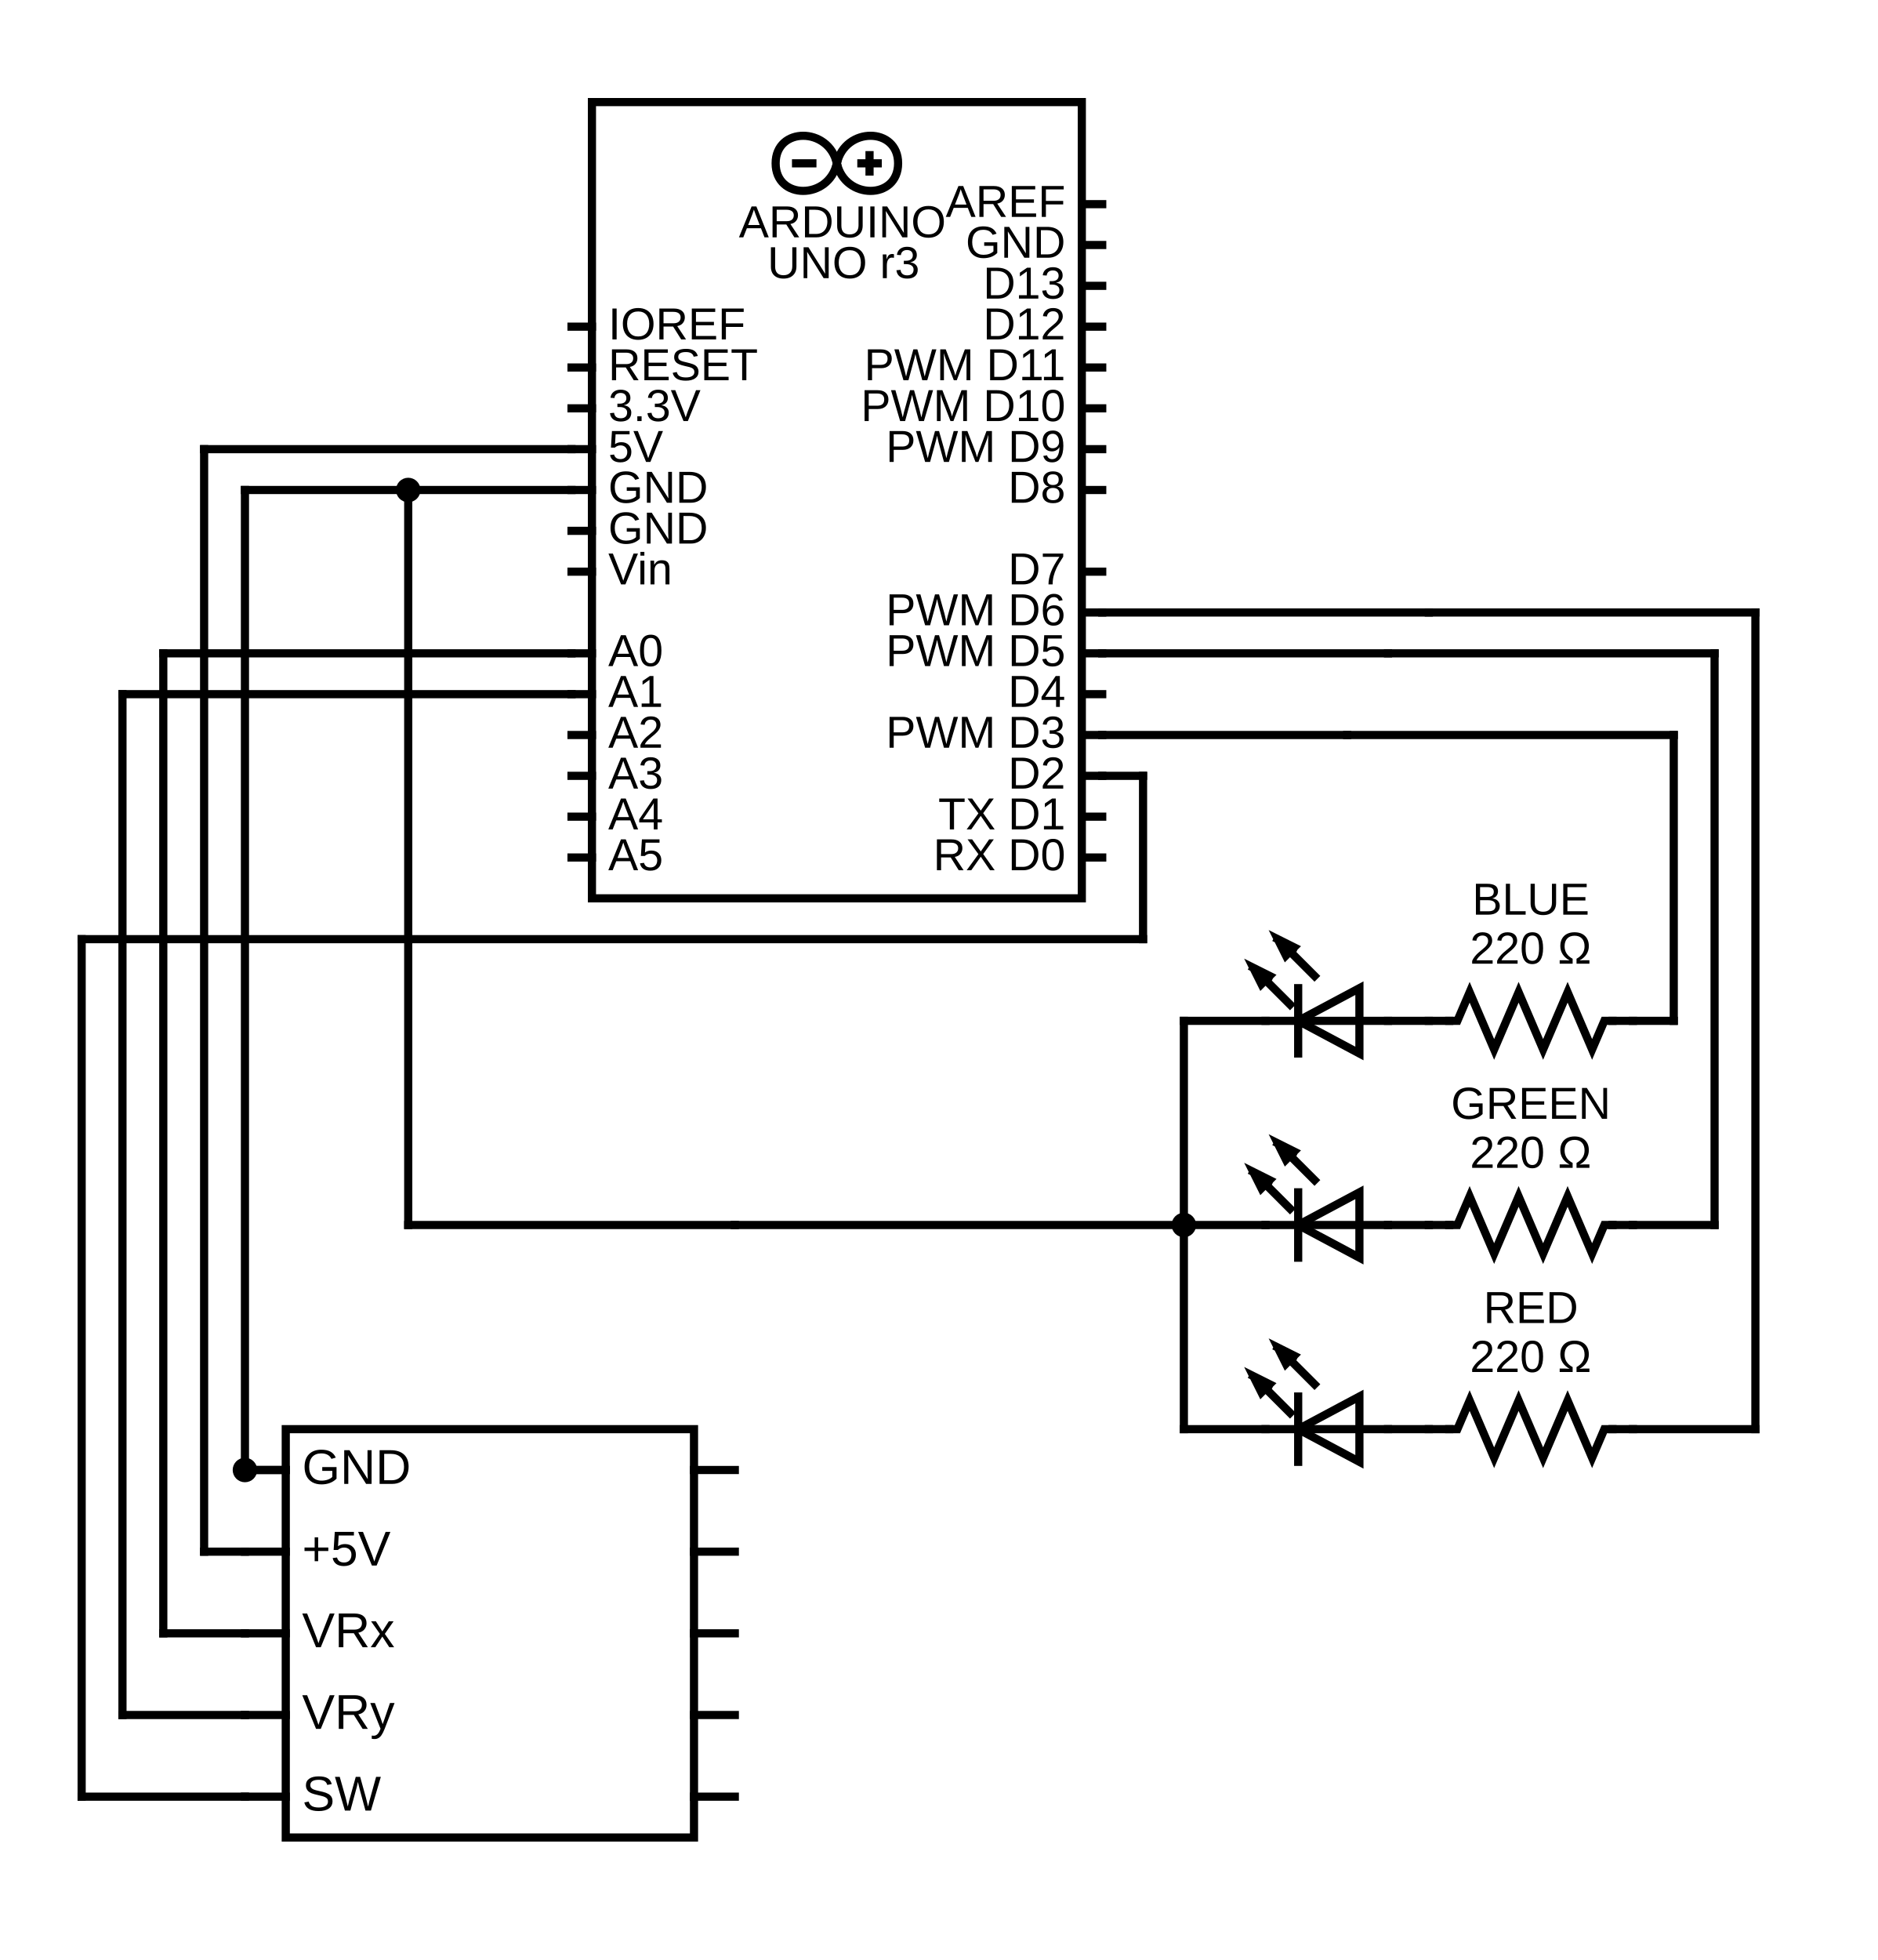
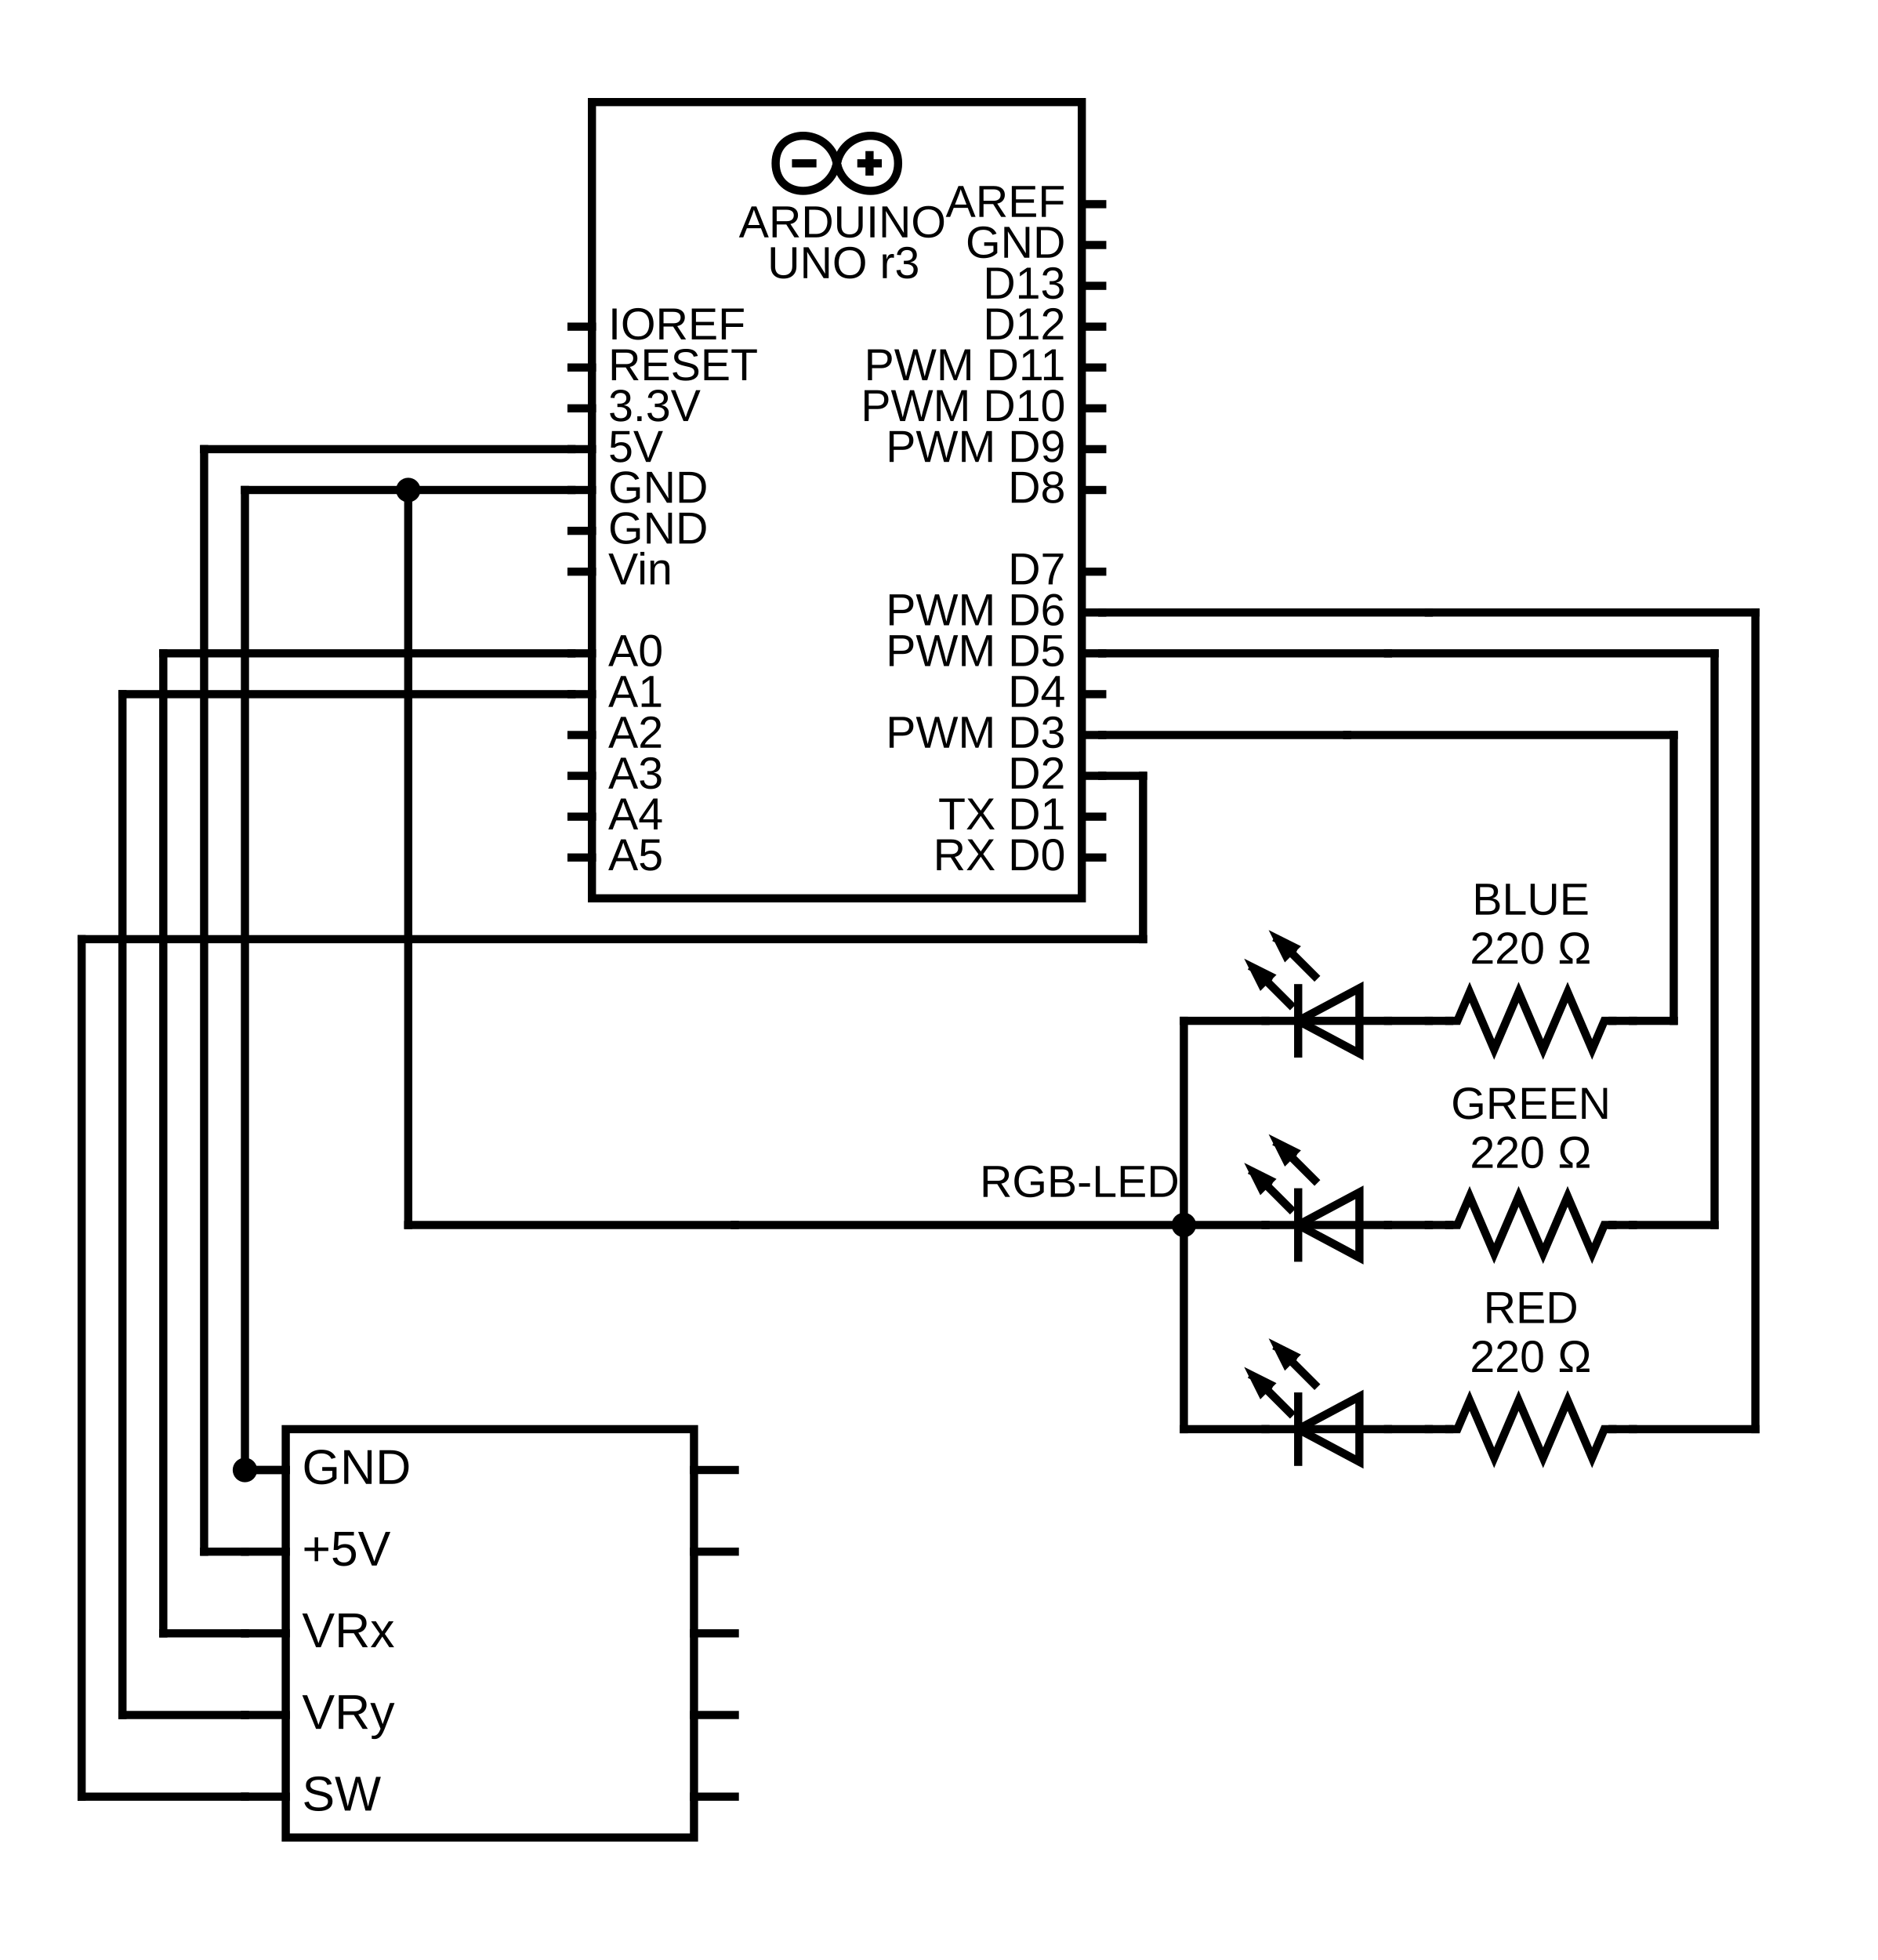
<svg xmlns="http://www.w3.org/2000/svg" version="1.1" width="460" height="480">
+   <text x="240" y="290" style="font-family:Arial;font-size:11px;text-anchor:start" dominant-baseline="middle" transform="rotate(0, 240, 290)">RGB-LED</text>
  <line x1="100" y1="300" x2="180" y2="300" style="stroke:rgb(0, 0, 0);stroke-linecap:square;stroke-width:2" />
  <line x1="350" y1="150" x2="430" y2="150" style="stroke:rgb(0, 0, 0);stroke-linecap:square;stroke-width:2" />
  <line x1="340" y1="160" x2="420" y2="160" style="stroke:rgb(0, 0, 0);stroke-linecap:square;stroke-width:2" />
  <line x1="330" y1="180" x2="410" y2="180" style="stroke:rgb(0, 0, 0);stroke-linecap:square;stroke-width:2" />
  <line x1="400" y1="350" x2="430" y2="350" style="stroke:rgb(0, 0, 0);stroke-linecap:square;stroke-width:2" />
  <line x1="430" y1="150" x2="430" y2="350" style="stroke:rgb(0, 0, 0);stroke-linecap:square;stroke-width:2" />
  <line x1="400" y1="300" x2="420" y2="300" style="stroke:rgb(0, 0, 0);stroke-linecap:square;stroke-width:2" />
  <line x1="420" y1="160" x2="420" y2="300" style="stroke:rgb(0, 0, 0);stroke-linecap:square;stroke-width:2" />
  <line x1="270" y1="150" x2="350" y2="150" style="stroke:rgb(0, 0, 0);stroke-linecap:square;stroke-width:2" />
  <line x1="270" y1="160" x2="340" y2="160" style="stroke:rgb(0, 0, 0);stroke-linecap:square;stroke-width:2" />
  <line x1="410" y1="180" x2="410" y2="250" style="stroke:rgb(0, 0, 0);stroke-linecap:square;stroke-width:2" />
  <line x1="400" y1="250" x2="410" y2="250" style="stroke:rgb(0, 0, 0);stroke-linecap:square;stroke-width:2" />
  <line x1="270" y1="180" x2="330" y2="180" style="stroke:rgb(0, 0, 0);stroke-linecap:square;stroke-width:2" />
  <line x1="340" y1="350" x2="350" y2="350" style="stroke:rgb(0, 0, 0);stroke-linecap:square;stroke-width:2" />
  <line x1="340" y1="300" x2="350" y2="300" style="stroke:rgb(0, 0, 0);stroke-linecap:square;stroke-width:2" />
  <line x1="340" y1="250" x2="350" y2="250" style="stroke:rgb(0, 0, 0);stroke-linecap:square;stroke-width:2" />
  <line x1="350" y1="350" x2="355" y2="350" style="stroke:rgb(0, 0, 0);stroke-linecap:square;stroke-width:2" />
  <line x1="395" y1="350" x2="400" y2="350" style="stroke:rgb(0, 0, 0);stroke-linecap:square;stroke-width:2" />
  <path d="M 355,350 L 357,350 L 360,343 L 366,357 L 372,343 L 378,357 L 384,343 L 390,357 L 393,350 L 395,350" style="fill-opacity:0;fill:rgb(0, 0, 0);stroke:rgb(0, 0, 0);stroke-linecap:square;stroke-width:2" />
  <text x="375" y="336" style="font-family:Arial;font-size:11px;text-anchor:middle" dominant-baseline="baseline" transform="rotate(0, 375, 336)">220 Ω</text>
  <text x="375" y="324" style="font-family:Arial;font-size:11px;text-anchor:middle" dominant-baseline="baseline" transform="rotate(0, 375, 324)">RED</text>
  <line x1="350" y1="300" x2="355" y2="300" style="stroke:rgb(0, 0, 0);stroke-linecap:square;stroke-width:2" />
  <line x1="395" y1="300" x2="400" y2="300" style="stroke:rgb(0, 0, 0);stroke-linecap:square;stroke-width:2" />
  <path d="M 355,300 L 357,300 L 360,293 L 366,307 L 372,293 L 378,307 L 384,293 L 390,307 L 393,300 L 395,300" style="fill-opacity:0;fill:rgb(0, 0, 0);stroke:rgb(0, 0, 0);stroke-linecap:square;stroke-width:2" />
  <text x="375" y="286" style="font-family:Arial;font-size:11px;text-anchor:middle" dominant-baseline="baseline" transform="rotate(0, 375, 286)">220 Ω</text>
  <text x="375" y="274" style="font-family:Arial;font-size:11px;text-anchor:middle" dominant-baseline="baseline" transform="rotate(0, 375, 274)">GREEN</text>
  <line x1="350" y1="250" x2="355" y2="250" style="stroke:rgb(0, 0, 0);stroke-linecap:square;stroke-width:2" />
  <line x1="395" y1="250" x2="400" y2="250" style="stroke:rgb(0, 0, 0);stroke-linecap:square;stroke-width:2" />
  <path d="M 355,250 L 357,250 L 360,243 L 366,257 L 372,243 L 378,257 L 384,243 L 390,257 L 393,250 L 395,250" style="fill-opacity:0;fill:rgb(0, 0, 0);stroke:rgb(0, 0, 0);stroke-linecap:square;stroke-width:2" />
  <text x="375" y="236" style="font-family:Arial;font-size:11px;text-anchor:middle" dominant-baseline="baseline" transform="rotate(0, 375, 236)">220 Ω</text>
  <text x="375" y="224" style="font-family:Arial;font-size:11px;text-anchor:middle" dominant-baseline="baseline" transform="rotate(0, 375, 224)">BLUE</text>
  <line x1="100" y1="120" x2="100" y2="300" style="stroke:rgb(0, 0, 0);stroke-linecap:square;stroke-width:2" />
  <line x1="180" y1="300" x2="290" y2="300" style="stroke:rgb(0, 0, 0);stroke-linecap:square;stroke-width:2" />
  <line x1="290" y1="250" x2="290" y2="350" style="stroke:rgb(0, 0, 0);stroke-linecap:square;stroke-width:2" />
  <line x1="290" y1="250" x2="310" y2="250" style="stroke:rgb(0, 0, 0);stroke-linecap:square;stroke-width:2" />
  <line x1="290" y1="300" x2="310" y2="300" style="stroke:rgb(0, 0, 0);stroke-linecap:square;stroke-width:2" />
  <line x1="290" y1="350" x2="310" y2="350" style="stroke:rgb(0, 0, 0);stroke-linecap:square;stroke-width:2" />
  <line x1="340" y1="350" x2="310" y2="350" style="stroke:rgb(0, 0, 0);stroke-linecap:square;stroke-width:2" />
  <path d="M 318,350 M 318,342 L 318,358 M 318,350 L 333,358 L 333,342 L 318,350" style="fill-opacity:0;fill:rgb(0, 0, 0);stroke:rgb(0, 0, 0);stroke-linecap:square;stroke-width:2" />
  <path d="M 320,350 M 322,339 L 314,331 M 313,330 L 317,332 L 315,334 L 313,330 L 317,332" style="fill-opacity:0;fill:rgb(0, 0, 0);stroke:rgb(0, 0, 0);stroke-linecap:square;stroke-width:2" />
  <path d="M 320,350 M 316,346 L 308,338 M 307,337 L 311,339 L 309,341 L 307,337 L 311,339" style="fill-opacity:0;fill:rgb(0, 0, 0);stroke:rgb(0, 0, 0);stroke-linecap:square;stroke-width:2" />
  <line x1="340" y1="300" x2="310" y2="300" style="stroke:rgb(0, 0, 0);stroke-linecap:square;stroke-width:2" />
  <path d="M 318,300 M 318,292 L 318,308 M 318,300 L 333,308 L 333,292 L 318,300" style="fill-opacity:0;fill:rgb(0, 0, 0);stroke:rgb(0, 0, 0);stroke-linecap:square;stroke-width:2" />
  <path d="M 320,300 M 322,289 L 314,281 M 313,280 L 317,282 L 315,284 L 313,280 L 317,282" style="fill-opacity:0;fill:rgb(0, 0, 0);stroke:rgb(0, 0, 0);stroke-linecap:square;stroke-width:2" />
  <path d="M 320,300 M 316,296 L 308,288 M 307,287 L 311,289 L 309,291 L 307,287 L 311,289" style="fill-opacity:0;fill:rgb(0, 0, 0);stroke:rgb(0, 0, 0);stroke-linecap:square;stroke-width:2" />
  <line x1="340" y1="250" x2="310" y2="250" style="stroke:rgb(0, 0, 0);stroke-linecap:square;stroke-width:2" />
  <path d="M 318,250 M 318,242 L 318,258 M 318,250 L 333,258 L 333,242 L 318,250" style="fill-opacity:0;fill:rgb(0, 0, 0);stroke:rgb(0, 0, 0);stroke-linecap:square;stroke-width:2" />
  <path d="M 320,250 M 322,239 L 314,231 M 313,230 L 317,232 L 315,234 L 313,230 L 317,232" style="fill-opacity:0;fill:rgb(0, 0, 0);stroke:rgb(0, 0, 0);stroke-linecap:square;stroke-width:2" />
  <path d="M 320,250 M 316,246 L 308,238 M 307,237 L 311,239 L 309,241 L 307,237 L 311,239" style="fill-opacity:0;fill:rgb(0, 0, 0);stroke:rgb(0, 0, 0);stroke-linecap:square;stroke-width:2" />
  <line x1="280" y1="190" x2="280" y2="230" style="stroke:rgb(0, 0, 0);stroke-linecap:square;stroke-width:2" />
  <line x1="270" y1="190" x2="280" y2="190" style="stroke:rgb(0, 0, 0);stroke-linecap:square;stroke-width:2" />
  <line x1="20" y1="230" x2="280" y2="230" style="stroke:rgb(0, 0, 0);stroke-linecap:square;stroke-width:2" />
  <line x1="20" y1="230" x2="20" y2="440" style="stroke:rgb(0, 0, 0);stroke-linecap:square;stroke-width:2" />
  <line x1="20" y1="440" x2="60" y2="440" style="stroke:rgb(0, 0, 0);stroke-linecap:square;stroke-width:2" />
  <line x1="60" y1="120" x2="60" y2="360" style="stroke:rgb(0, 0, 0);stroke-linecap:square;stroke-width:2" />
  <line x1="30" y1="170" x2="140" y2="170" style="stroke:rgb(0, 0, 0);stroke-linecap:square;stroke-width:2" />
  <line x1="30" y1="170" x2="30" y2="420" style="stroke:rgb(0, 0, 0);stroke-linecap:square;stroke-width:2" />
  <line x1="30" y1="420" x2="60" y2="420" style="stroke:rgb(0, 0, 0);stroke-linecap:square;stroke-width:2" />
  <line x1="40" y1="160" x2="140" y2="160" style="stroke:rgb(0, 0, 0);stroke-linecap:square;stroke-width:2" />
  <line x1="40" y1="160" x2="40" y2="400" style="stroke:rgb(0, 0, 0);stroke-linecap:square;stroke-width:2" />
  <line x1="40" y1="400" x2="60" y2="400" style="stroke:rgb(0, 0, 0);stroke-linecap:square;stroke-width:2" />
  <line x1="50" y1="380" x2="60" y2="380" style="stroke:rgb(0, 0, 0);stroke-linecap:square;stroke-width:2" />
  <line x1="50" y1="110" x2="50" y2="380" style="stroke:rgb(0, 0, 0);stroke-linecap:square;stroke-width:2" />
  <line x1="50" y1="110" x2="140" y2="110" style="stroke:rgb(0, 0, 0);stroke-linecap:square;stroke-width:2" />
  <line x1="60" y1="360" x2="70" y2="360" style="stroke:rgb(0, 0, 0);stroke-linecap:square;stroke-width:2" />
  <line x1="60" y1="120" x2="140" y2="120" style="stroke:rgb(0, 0, 0);stroke-linecap:square;stroke-width:2" />
  <rect x="70" y="350" width="100" height="100" style="fill-opacity:0;fill:rgb(0, 0, 0);stroke:rgb(0, 0, 0);stroke-width:2" />
  <line x1="60" y1="360" x2="70" y2="360" style="stroke:rgb(0, 0, 0);stroke-linecap:square;stroke-width:2" />
  <line x1="60" y1="380" x2="70" y2="380" style="stroke:rgb(0, 0, 0);stroke-linecap:square;stroke-width:2" />
  <line x1="170" y1="360" x2="180" y2="360" style="stroke:rgb(0, 0, 0);stroke-linecap:square;stroke-width:2" />
  <line x1="170" y1="380" x2="180" y2="380" style="stroke:rgb(0, 0, 0);stroke-linecap:square;stroke-width:2" />
  <text x="74" y="360" style="font-family:Arial;font-size:12px;text-anchor:start" dominant-baseline="middle" transform="rotate(0, 74, 360)">GND</text>
  <text x="74" y="380" style="font-family:Arial;font-size:12px;text-anchor:start" dominant-baseline="middle" transform="rotate(0, 74, 380)">+5V</text>
  <text x="166" y="360" style="font-family:Arial;font-size:12px;text-anchor:end" dominant-baseline="middle" transform="rotate(0, 166, 360)" />
  <text x="166" y="380" style="font-family:Arial;font-size:12px;text-anchor:end" dominant-baseline="middle" transform="rotate(0, 166, 380)" />
  <line x1="60" y1="400" x2="70" y2="400" style="stroke:rgb(0, 0, 0);stroke-linecap:square;stroke-width:2" />
  <line x1="170" y1="400" x2="180" y2="400" style="stroke:rgb(0, 0, 0);stroke-linecap:square;stroke-width:2" />
  <text x="74" y="400" style="font-family:Arial;font-size:12px;text-anchor:start" dominant-baseline="middle" transform="rotate(0, 74, 400)">VRx</text>
  <text x="166" y="400" style="font-family:Arial;font-size:12px;text-anchor:end" dominant-baseline="middle" transform="rotate(0, 166, 400)" />
  <line x1="60" y1="420" x2="70" y2="420" style="stroke:rgb(0, 0, 0);stroke-linecap:square;stroke-width:2" />
  <line x1="170" y1="420" x2="180" y2="420" style="stroke:rgb(0, 0, 0);stroke-linecap:square;stroke-width:2" />
  <text x="74" y="420" style="font-family:Arial;font-size:12px;text-anchor:start" dominant-baseline="middle" transform="rotate(0, 74, 420)">VRy</text>
  <text x="166" y="420" style="font-family:Arial;font-size:12px;text-anchor:end" dominant-baseline="middle" transform="rotate(0, 166, 420)" />
  <line x1="60" y1="440" x2="70" y2="440" style="stroke:rgb(0, 0, 0);stroke-linecap:square;stroke-width:2" />
  <line x1="170" y1="440" x2="180" y2="440" style="stroke:rgb(0, 0, 0);stroke-linecap:square;stroke-width:2" />
  <text x="74" y="440" style="font-family:Arial;font-size:12px;text-anchor:start" dominant-baseline="middle" transform="rotate(0, 74, 440)">SW</text>
  <text x="166" y="440" style="font-family:Arial;font-size:12px;text-anchor:end" dominant-baseline="middle" transform="rotate(0, 166, 440)" />
  <rect x="145" y="25" width="120" height="195" style="fill-opacity:0;fill:rgb(0, 0, 0);stroke:rgb(0, 0, 0);stroke-width:2" />
  <text x="181" y="55" style="font-family:Arial;font-size:11px;text-anchor:start" dominant-baseline="middle" transform="rotate(0, 181, 55)">ARDUINO</text>
  <text x="188" y="65" style="font-family:Arial;font-size:11px;text-anchor:start" dominant-baseline="middle" transform="rotate(0, 188, 65)">UNO r3</text>
  <line x1="140" y1="80" x2="145" y2="80" style="stroke:rgb(0, 0, 0);stroke-linecap:square;stroke-width:2" />
  <line x1="140" y1="90" x2="145" y2="90" style="stroke:rgb(0, 0, 0);stroke-linecap:square;stroke-width:2" />
  <line x1="140" y1="100" x2="145" y2="100" style="stroke:rgb(0, 0, 0);stroke-linecap:square;stroke-width:2" />
  <line x1="140" y1="110" x2="145" y2="110" style="stroke:rgb(0, 0, 0);stroke-linecap:square;stroke-width:2" />
  <line x1="140" y1="120" x2="145" y2="120" style="stroke:rgb(0, 0, 0);stroke-linecap:square;stroke-width:2" />
  <line x1="140" y1="130" x2="145" y2="130" style="stroke:rgb(0, 0, 0);stroke-linecap:square;stroke-width:2" />
  <line x1="140" y1="140" x2="145" y2="140" style="stroke:rgb(0, 0, 0);stroke-linecap:square;stroke-width:2" />
  <line x1="140" y1="160" x2="145" y2="160" style="stroke:rgb(0, 0, 0);stroke-linecap:square;stroke-width:2" />
  <line x1="140" y1="170" x2="145" y2="170" style="stroke:rgb(0, 0, 0);stroke-linecap:square;stroke-width:2" />
  <line x1="140" y1="180" x2="145" y2="180" style="stroke:rgb(0, 0, 0);stroke-linecap:square;stroke-width:2" />
  <line x1="140" y1="190" x2="145" y2="190" style="stroke:rgb(0, 0, 0);stroke-linecap:square;stroke-width:2" />
  <line x1="140" y1="200" x2="145" y2="200" style="stroke:rgb(0, 0, 0);stroke-linecap:square;stroke-width:2" />
  <line x1="140" y1="210" x2="145" y2="210" style="stroke:rgb(0, 0, 0);stroke-linecap:square;stroke-width:2" />
  <line x1="265" y1="50" x2="270" y2="50" style="stroke:rgb(0, 0, 0);stroke-linecap:square;stroke-width:2" />
  <line x1="265" y1="60" x2="270" y2="60" style="stroke:rgb(0, 0, 0);stroke-linecap:square;stroke-width:2" />
  <line x1="265" y1="70" x2="270" y2="70" style="stroke:rgb(0, 0, 0);stroke-linecap:square;stroke-width:2" />
  <line x1="265" y1="80" x2="270" y2="80" style="stroke:rgb(0, 0, 0);stroke-linecap:square;stroke-width:2" />
  <line x1="265" y1="90" x2="270" y2="90" style="stroke:rgb(0, 0, 0);stroke-linecap:square;stroke-width:2" />
  <line x1="265" y1="100" x2="270" y2="100" style="stroke:rgb(0, 0, 0);stroke-linecap:square;stroke-width:2" />
  <line x1="265" y1="110" x2="270" y2="110" style="stroke:rgb(0, 0, 0);stroke-linecap:square;stroke-width:2" />
  <line x1="265" y1="120" x2="270" y2="120" style="stroke:rgb(0, 0, 0);stroke-linecap:square;stroke-width:2" />
  <line x1="265" y1="140" x2="270" y2="140" style="stroke:rgb(0, 0, 0);stroke-linecap:square;stroke-width:2" />
  <line x1="265" y1="150" x2="270" y2="150" style="stroke:rgb(0, 0, 0);stroke-linecap:square;stroke-width:2" />
  <line x1="265" y1="160" x2="270" y2="160" style="stroke:rgb(0, 0, 0);stroke-linecap:square;stroke-width:2" />
  <line x1="265" y1="170" x2="270" y2="170" style="stroke:rgb(0, 0, 0);stroke-linecap:square;stroke-width:2" />
  <line x1="265" y1="180" x2="270" y2="180" style="stroke:rgb(0, 0, 0);stroke-linecap:square;stroke-width:2" />
  <line x1="265" y1="190" x2="270" y2="190" style="stroke:rgb(0, 0, 0);stroke-linecap:square;stroke-width:2" />
  <line x1="265" y1="200" x2="270" y2="200" style="stroke:rgb(0, 0, 0);stroke-linecap:square;stroke-width:2" />
  <line x1="265" y1="210" x2="270" y2="210" style="stroke:rgb(0, 0, 0);stroke-linecap:square;stroke-width:2" />
  <text x="149" y="80" style="font-family:Arial;font-size:11px;text-anchor:start" dominant-baseline="middle" transform="rotate(0, 149, 80)">IOREF</text>
  <text x="149" y="90" style="font-family:Arial;font-size:11px;text-anchor:start" dominant-baseline="middle" transform="rotate(0, 149, 90)">RESET</text>
  <text x="149" y="100" style="font-family:Arial;font-size:11px;text-anchor:start" dominant-baseline="middle" transform="rotate(0, 149, 100)">3.3V</text>
  <text x="149" y="110" style="font-family:Arial;font-size:11px;text-anchor:start" dominant-baseline="middle" transform="rotate(0, 149, 110)">5V</text>
  <text x="149" y="120" style="font-family:Arial;font-size:11px;text-anchor:start" dominant-baseline="middle" transform="rotate(0, 149, 120)">GND</text>
  <text x="149" y="130" style="font-family:Arial;font-size:11px;text-anchor:start" dominant-baseline="middle" transform="rotate(0, 149, 130)">GND</text>
  <text x="149" y="140" style="font-family:Arial;font-size:11px;text-anchor:start" dominant-baseline="middle" transform="rotate(0, 149, 140)">Vin</text>
  <text x="149" y="160" style="font-family:Arial;font-size:11px;text-anchor:start" dominant-baseline="middle" transform="rotate(0, 149, 160)">A0</text>
  <text x="149" y="170" style="font-family:Arial;font-size:11px;text-anchor:start" dominant-baseline="middle" transform="rotate(0, 149, 170)">A1</text>
  <text x="149" y="180" style="font-family:Arial;font-size:11px;text-anchor:start" dominant-baseline="middle" transform="rotate(0, 149, 180)">A2</text>
  <text x="149" y="190" style="font-family:Arial;font-size:11px;text-anchor:start" dominant-baseline="middle" transform="rotate(0, 149, 190)">A3</text>
  <text x="149" y="200" style="font-family:Arial;font-size:11px;text-anchor:start" dominant-baseline="middle" transform="rotate(0, 149, 200)">A4</text>
  <text x="149" y="210" style="font-family:Arial;font-size:11px;text-anchor:start" dominant-baseline="middle" transform="rotate(0, 149, 210)">A5</text>
  <text x="261" y="50" style="font-family:Arial;font-size:11px;text-anchor:end" dominant-baseline="middle" transform="rotate(0, 261, 50)">AREF</text>
  <text x="261" y="60" style="font-family:Arial;font-size:11px;text-anchor:end" dominant-baseline="middle" transform="rotate(0, 261, 60)">GND</text>
  <text x="261" y="70" style="font-family:Arial;font-size:11px;text-anchor:end" dominant-baseline="middle" transform="rotate(0, 261, 70)">D13</text>
  <text x="261" y="80" style="font-family:Arial;font-size:11px;text-anchor:end" dominant-baseline="middle" transform="rotate(0, 261, 80)">D12</text>
  <text x="261" y="90" style="font-family:Arial;font-size:11px;text-anchor:end" dominant-baseline="middle" transform="rotate(0, 261, 90)">PWM D11</text>
  <text x="261" y="100" style="font-family:Arial;font-size:11px;text-anchor:end" dominant-baseline="middle" transform="rotate(0, 261, 100)">PWM D10</text>
  <text x="261" y="110" style="font-family:Arial;font-size:11px;text-anchor:end" dominant-baseline="middle" transform="rotate(0, 261, 110)">PWM   D9</text>
  <text x="261" y="120" style="font-family:Arial;font-size:11px;text-anchor:end" dominant-baseline="middle" transform="rotate(0, 261, 120)">D8</text>
  <text x="261" y="140" style="font-family:Arial;font-size:11px;text-anchor:end" dominant-baseline="middle" transform="rotate(0, 261, 140)">D7</text>
  <text x="261" y="150" style="font-family:Arial;font-size:11px;text-anchor:end" dominant-baseline="middle" transform="rotate(0, 261, 150)">PWM   D6</text>
  <text x="261" y="160" style="font-family:Arial;font-size:11px;text-anchor:end" dominant-baseline="middle" transform="rotate(0, 261, 160)">PWM   D5</text>
  <text x="261" y="170" style="font-family:Arial;font-size:11px;text-anchor:end" dominant-baseline="middle" transform="rotate(0, 261, 170)">D4</text>
  <text x="261" y="180" style="font-family:Arial;font-size:11px;text-anchor:end" dominant-baseline="middle" transform="rotate(0, 261, 180)">PWM   D3</text>
  <text x="261" y="190" style="font-family:Arial;font-size:11px;text-anchor:end" dominant-baseline="middle" transform="rotate(0, 261, 190)">D2</text>
  <text x="261" y="200" style="font-family:Arial;font-size:11px;text-anchor:end" dominant-baseline="middle" transform="rotate(0, 261, 200)">TX   D1</text>
  <text x="261" y="210" style="font-family:Arial;font-size:11px;text-anchor:end" dominant-baseline="middle" transform="rotate(0, 261, 210)">RX   D0</text>
  <path d="M 205,40 M 205,40 c 2,9 15,9 15,0 c 0,-9 -13,-9 -15,0" style="fill-opacity:0;fill:rgb(0, 0, 0);stroke:rgb(0, 0, 0);stroke-linecap:square;stroke-width:2" />
  <path d="M 205,40 M 205,40 c -2,-9 -15,-9 -15,0 c 0,9 13,9 15,0" style="fill-opacity:0;fill:rgb(0, 0, 0);stroke:rgb(0, 0, 0);stroke-linecap:square;stroke-width:2" />
  <line x1="211" y1="40" x2="215" y2="40" style="stroke:rgb(0, 0, 0);stroke-linecap:square;stroke-width:2" />
  <line x1="213" y1="42" x2="213" y2="38" style="stroke:rgb(0, 0, 0);stroke-linecap:square;stroke-width:2" />
  <line x1="199" y1="40" x2="195" y2="40" style="stroke:rgb(0, 0, 0);stroke-linecap:square;stroke-width:2" />
  <ellipse cx="100" cy="120" rx="2" ry="2" style="fill-opacity:1;fill:rgb(0, 0, 0);stroke:rgb(0, 0, 0);stroke-width:2" />
  <ellipse cx="290" cy="300" rx="2" ry="2" style="fill-opacity:1;fill:rgb(0, 0, 0);stroke:rgb(0, 0, 0);stroke-width:2" />
  <ellipse cx="60" cy="360" rx="2" ry="2" style="fill-opacity:1;fill:rgb(0, 0, 0);stroke:rgb(0, 0, 0);stroke-width:2" />
</svg>
